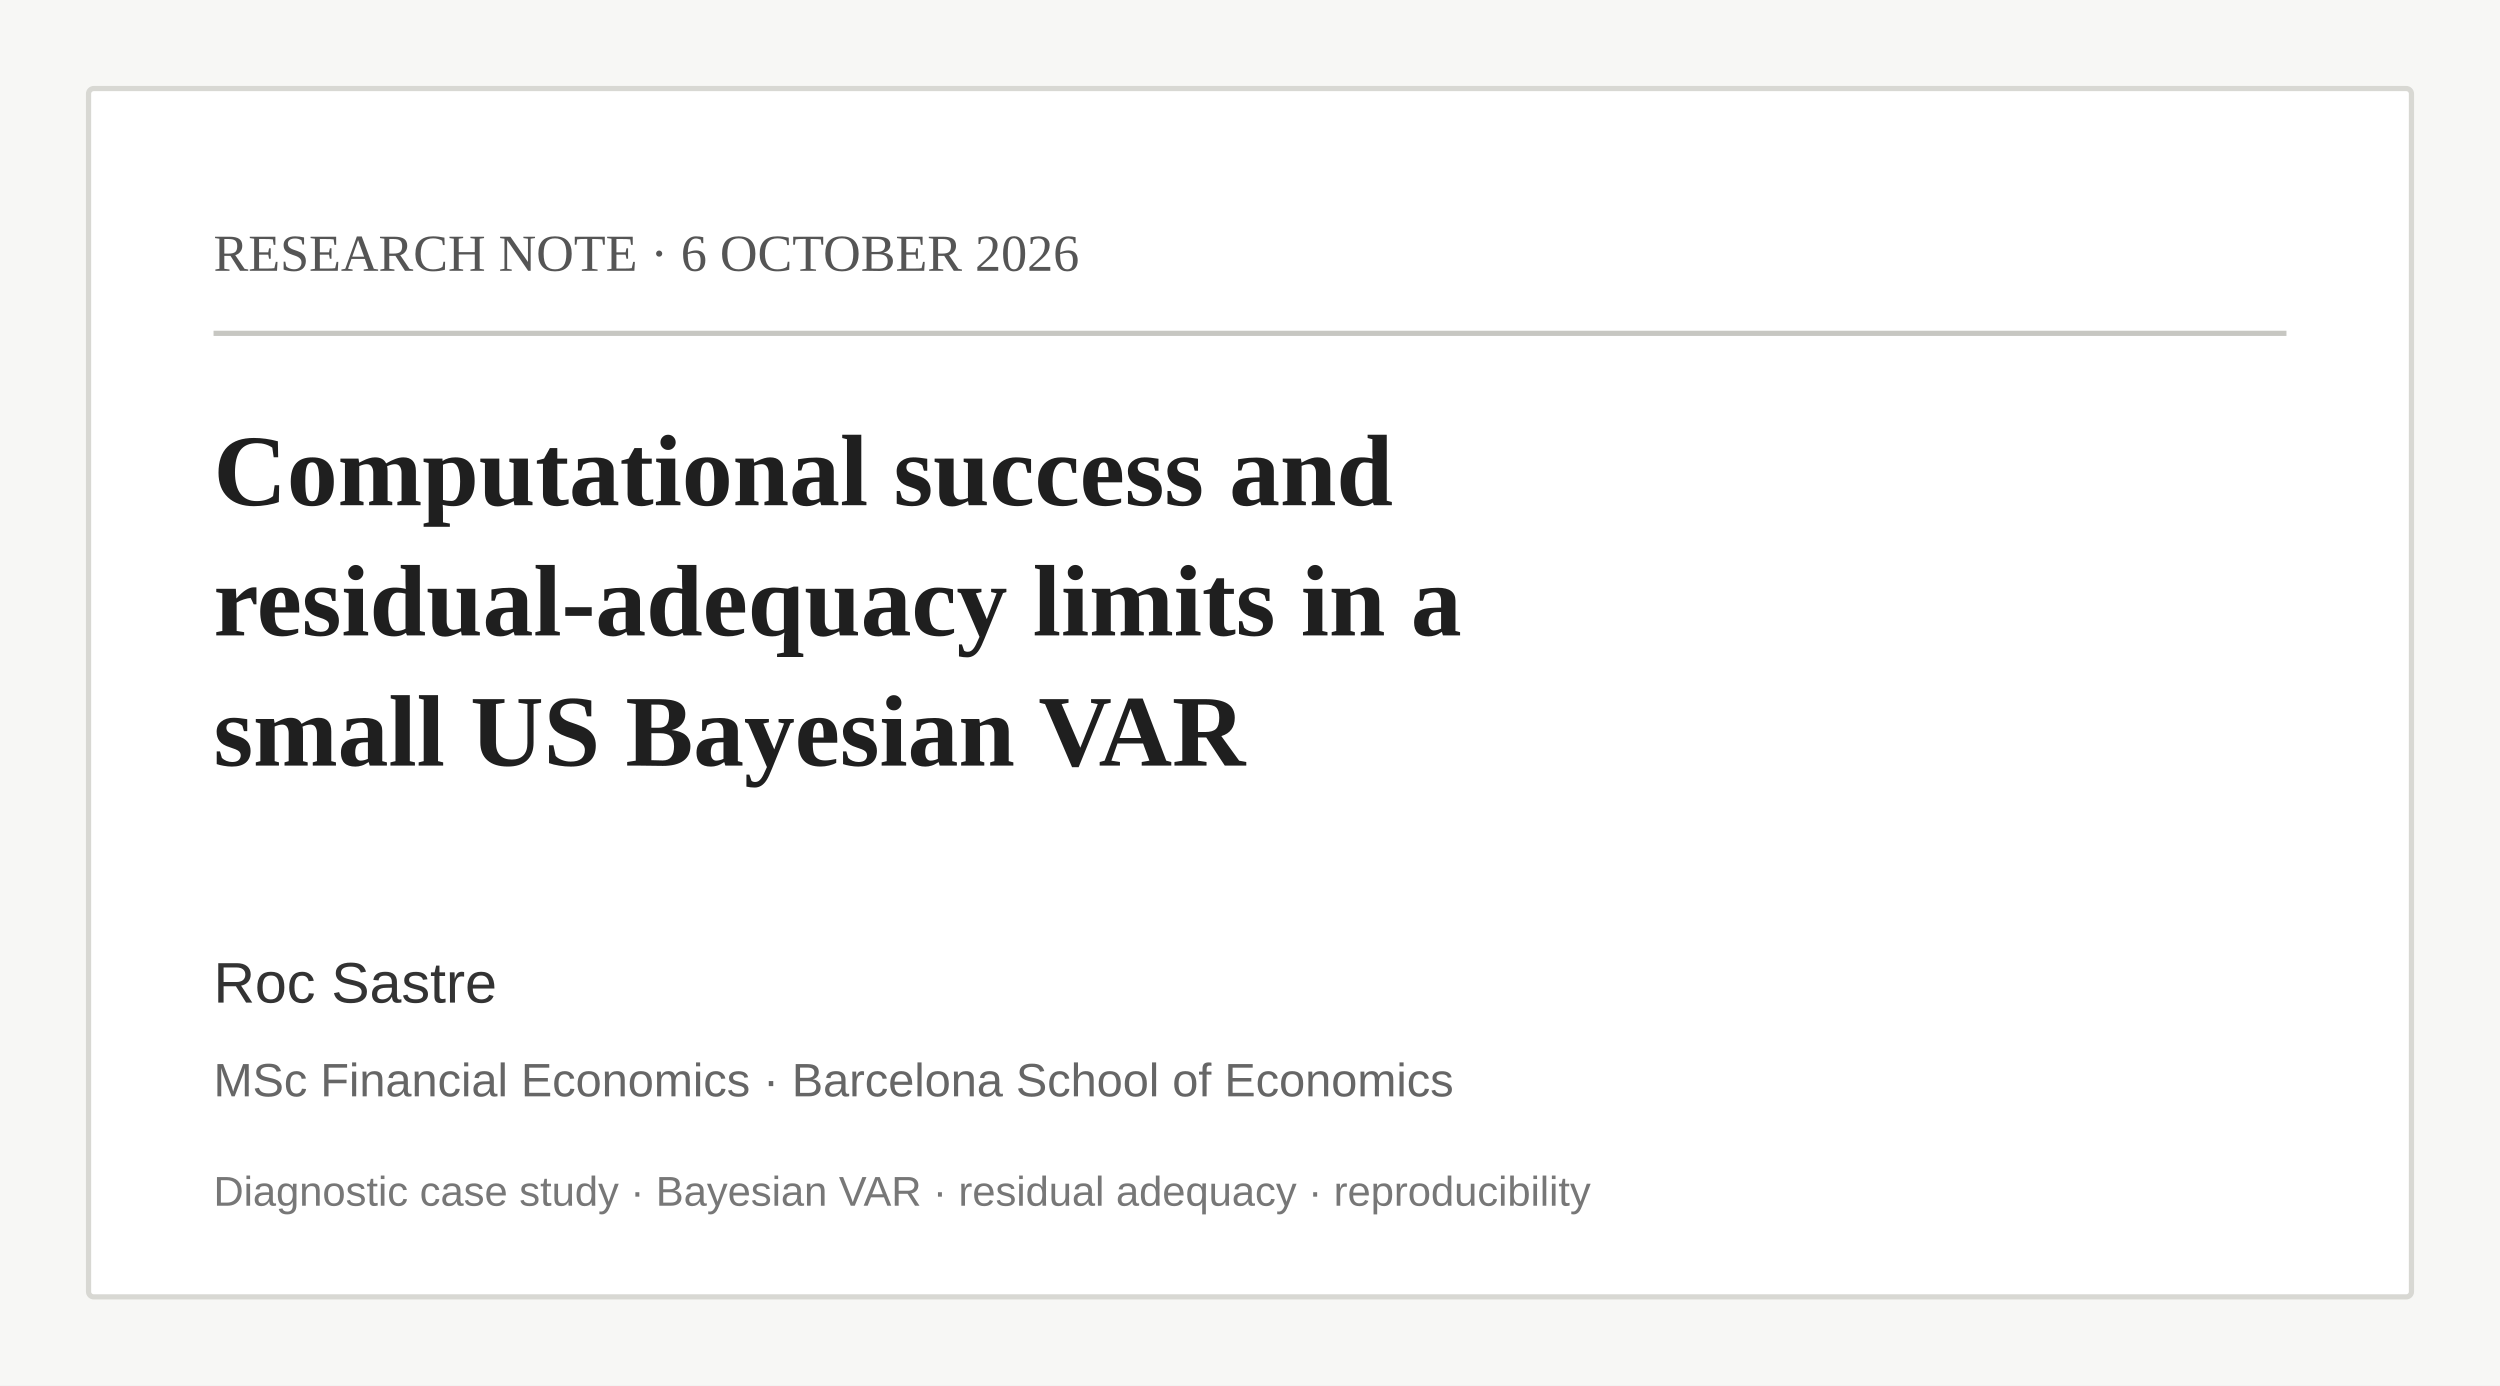
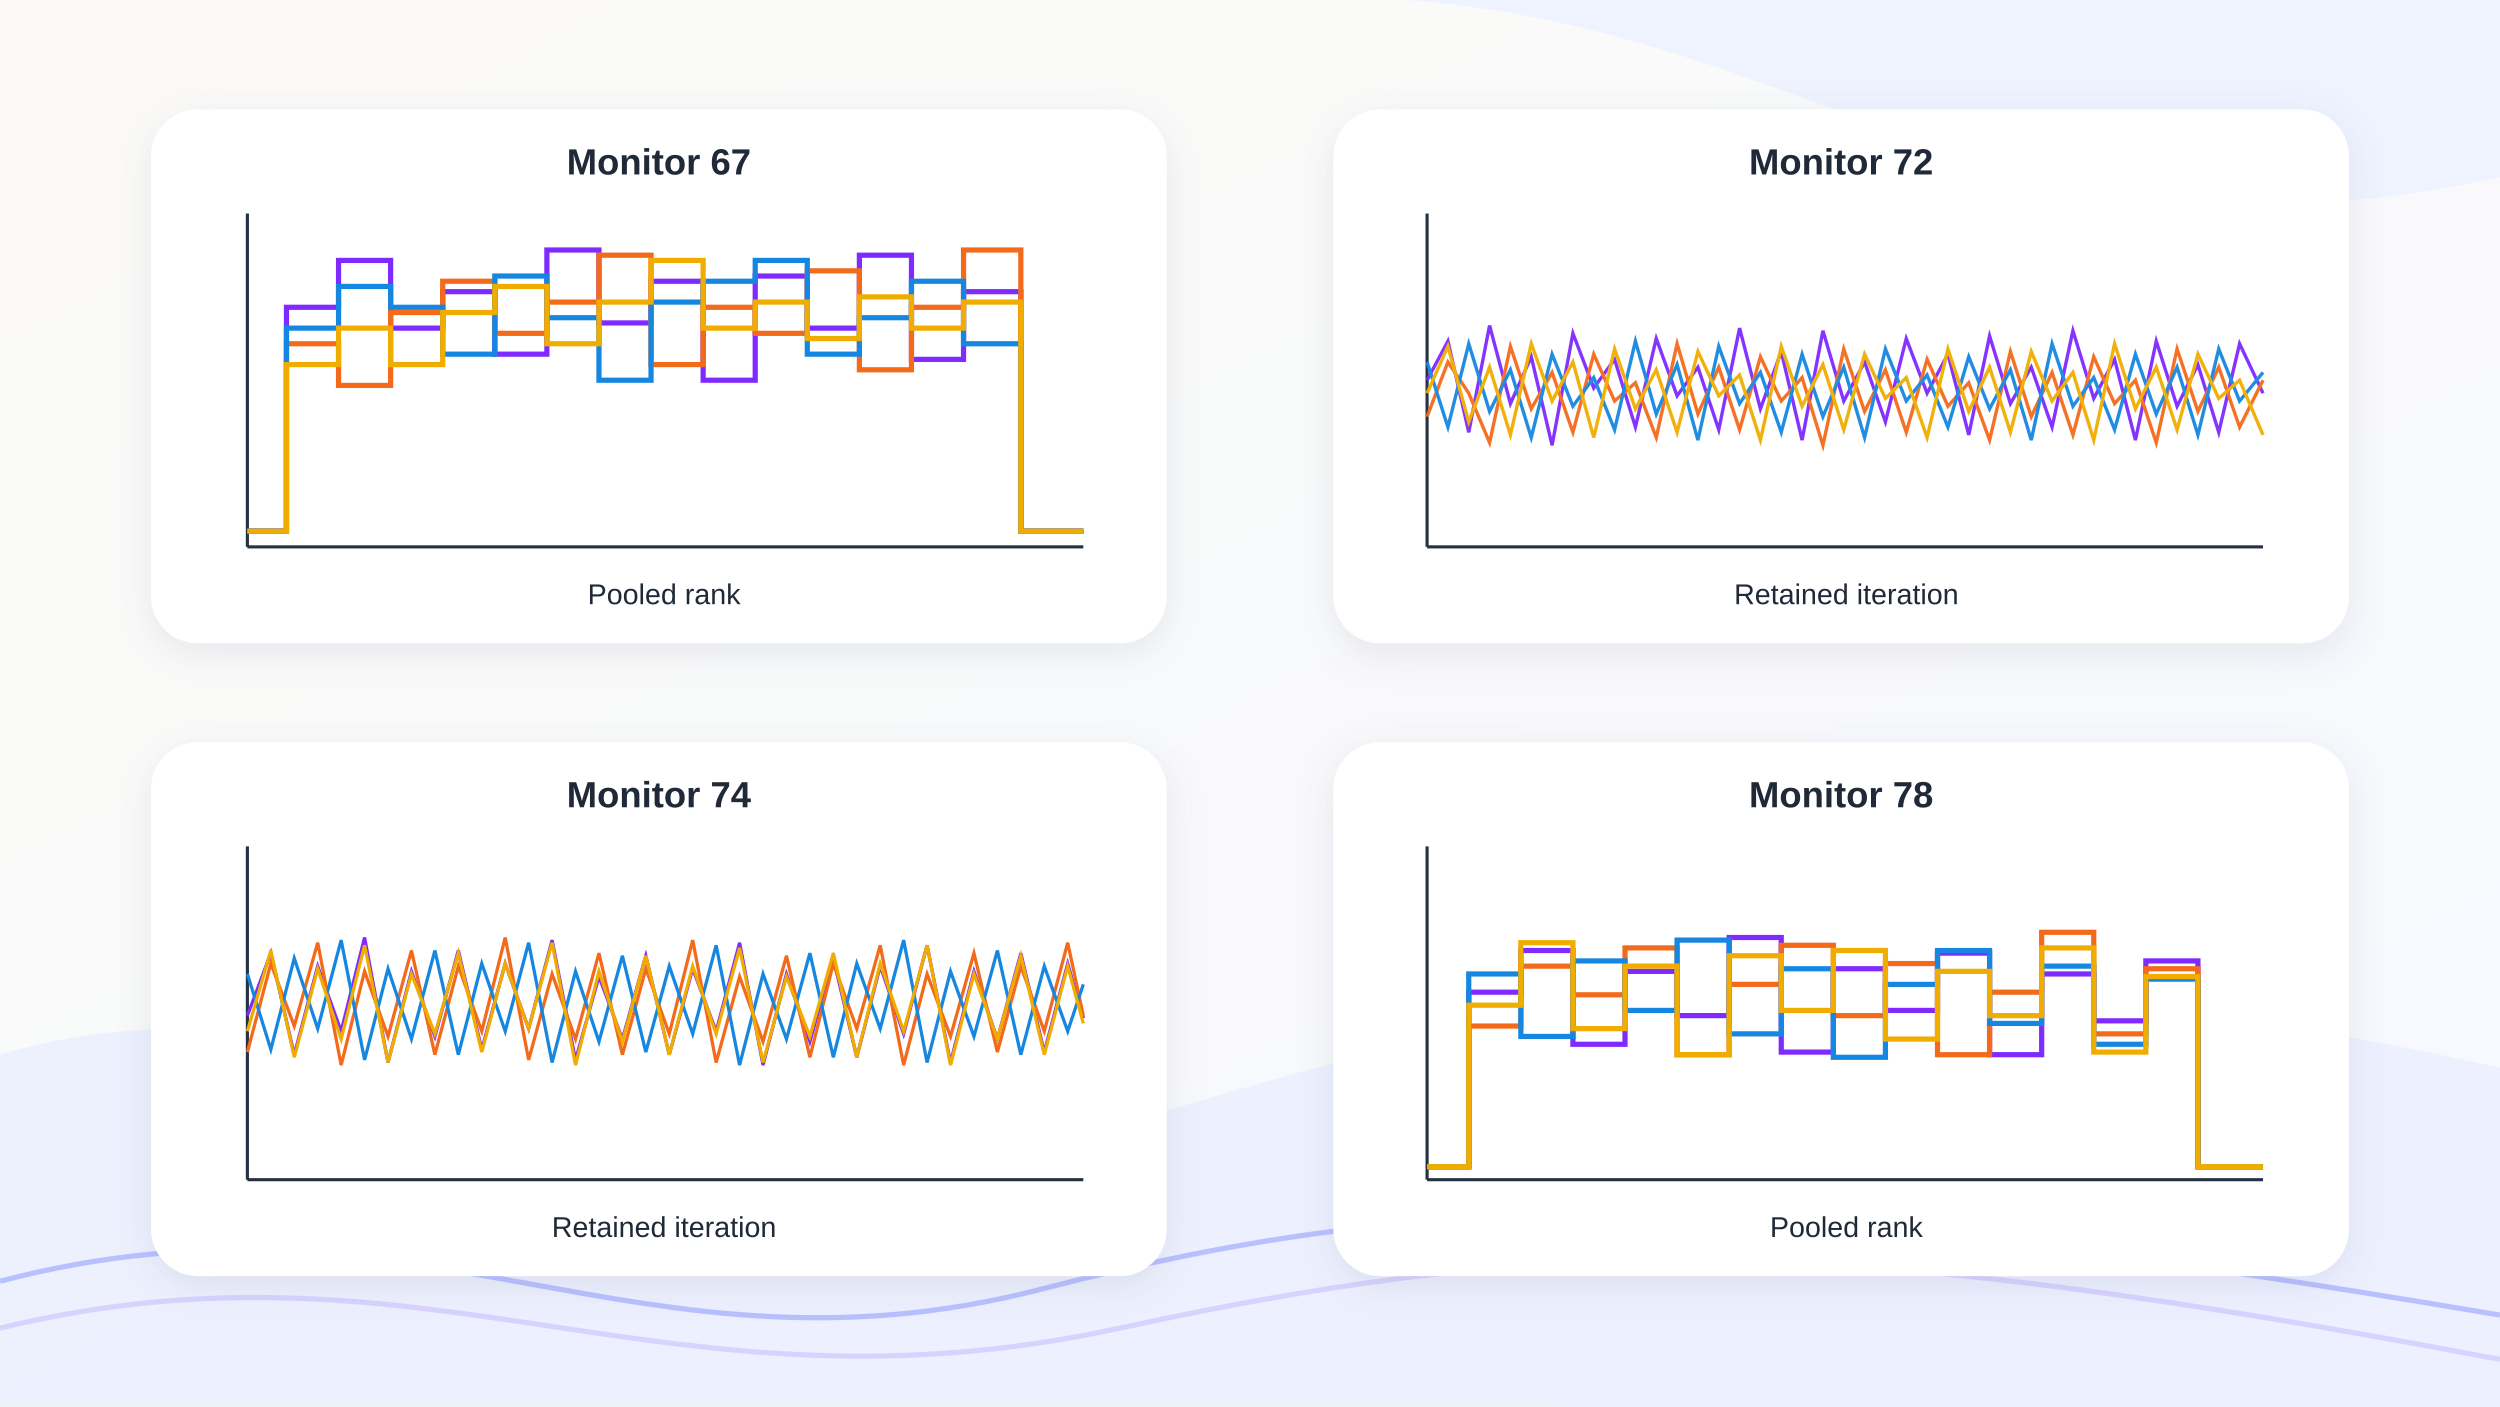
- <svg xmlns="http://www.w3.org/2000/svg" width="960" height="532" viewBox="0 0 960 532" role="img" aria-labelledby="title desc">
-   <rect width="960" height="532" fill="#f7f7f5" />
-   <rect x="34" y="34" width="892" height="464" rx="2" fill="#ffffff" stroke="#d8d8d3" stroke-width="2" />
-   <text x="82" y="104" font-family="Georgia, 'Times New Roman', serif" font-size="20" fill="#555555">RESEARCH NOTE · 6 OCTOBER 2026</text>
-   <line x1="82" y1="128" x2="878" y2="128" stroke="#c7c7c2" stroke-width="2" />
-   <text x="82" y="194" font-family="Georgia, 'Times New Roman', serif" font-size="39" font-weight="700" fill="#1f1f1f">
-     <tspan x="82" dy="0">Computational success and</tspan>
-     <tspan x="82" dy="50">residual-adequacy limits in a</tspan>
-     <tspan x="82" dy="50">small US Bayesian VAR</tspan>
-   </text>
-   <text x="82" y="385" font-family="Arial, Helvetica, sans-serif" font-size="22" fill="#333333">Roc Sastre</text>
-   <text x="82" y="421" font-family="Arial, Helvetica, sans-serif" font-size="18" fill="#666666">MSc Financial Economics · Barcelona School of Economics</text>
-   <text x="82" y="463" font-family="Arial, Helvetica, sans-serif" font-size="16" fill="#777777">Diagnostic case study · Bayesian VAR · residual adequacy · reproducibility</text>
+ <svg xmlns="http://www.w3.org/2000/svg" width="960" height="540" viewBox="0 0 960 540" role="img" aria-labelledby="title desc">
+   <defs>
+     <filter id="shadow" x="-20%" y="-20%" width="140%" height="140%">
+       <feDropShadow dx="0" dy="4" stdDeviation="7" flood-color="#6f7890" flood-opacity=".14" />
+     </filter>
+     <linearGradient id="bg" x1="0" y1="0" x2="1" y2="1">
+       <stop offset="0" stop-color="#fbfaf7" />
+       <stop offset="1" stop-color="#f7f9ff" />
+     </linearGradient>
+   </defs>
+   <rect width="960" height="540" fill="url(#bg)" />
+   <path d="M0 405 C150 360 255 485 410 438 S690 350 960 410 L960 540 L0 540 Z" fill="#e9edff" opacity=".72" />
+   <path d="M540 0 C700 12 770 110 960 68 L960 0 Z" fill="#eef2ff" opacity=".95" />
+   <path d="M0 492 C160 450 245 535 400 495 S670 456 960 505" fill="none" stroke="#7588ff" stroke-width="2" opacity=".45" />
+   <path d="M0 510 C165 470 255 548 430 510 S710 475 960 522" fill="none" stroke="#b39cff" stroke-width="2" opacity=".35" />
+   <g filter="url(#shadow)">
+     <rect x="58" y="42" width="390" height="205" rx="18" fill="#fff" />
+     <rect x="512" y="42" width="390" height="205" rx="18" fill="#fff" />
+     <rect x="58" y="285" width="390" height="205" rx="18" fill="#fff" />
+     <rect x="512" y="285" width="390" height="205" rx="18" fill="#fff" />
+   </g>
+   <g font-family="Arial, Helvetica, sans-serif" fill="#1f2937">
+     <text x="253" y="67" text-anchor="middle" font-size="14" font-weight="700">Monitor 67</text>
+     <line x1="95" y1="210" x2="416" y2="210" stroke="#263244" stroke-width="1.2" />
+     <line x1="95" y1="82" x2="95" y2="210" stroke="#263244" stroke-width="1.2" />
+     <text x="255" y="232" text-anchor="middle" font-size="11">Pooled rank</text>
+   </g>
+   <g fill="none" stroke-width="2">
+     <path d="M95 204 L110 204 L110 118 L130 118 L130 100 L150 100 L150 126 L170 126 L170 112 L190 112 L190 136 L210 136 L210 96 L230 96 L230 124 L250 124 L250 108 L270 108 L270 146 L290 146 L290 106 L310 106 L310 126 L330 126 L330 98 L350 98 L350 138 L370 138 L370 112 L392 112 L392 204 L416 204" stroke="#7f2aff" />
+     <path d="M95 204 L110 204 L110 132 L130 132 L130 148 L150 148 L150 120 L170 120 L170 108 L190 108 L190 128 L210 128 L210 116 L230 116 L230 98 L250 98 L250 140 L270 140 L270 118 L290 118 L290 128 L310 128 L310 104 L330 104 L330 142 L350 142 L350 118 L370 118 L370 96 L392 96 L392 204 L416 204" stroke="#f36a1b" />
+     <path d="M95 204 L110 204 L110 126 L130 126 L130 110 L150 110 L150 118 L170 118 L170 136 L190 136 L190 106 L210 106 L210 122 L230 122 L230 146 L250 146 L250 116 L270 116 L270 108 L290 108 L290 100 L310 100 L310 136 L330 136 L330 122 L350 122 L350 108 L370 108 L370 132 L392 132 L392 204 L416 204" stroke="#1687e0" />
+     <path d="M95 204 L110 204 L110 140 L130 140 L130 126 L150 126 L150 140 L170 140 L170 120 L190 120 L190 110 L210 110 L210 132 L230 132 L230 116 L250 116 L250 100 L270 100 L270 126 L290 126 L290 116 L310 116 L310 130 L330 130 L330 114 L350 114 L350 126 L370 126 L370 116 L392 116 L392 204 L416 204" stroke="#f0ad00" />
+   </g>
+   <g font-family="Arial, Helvetica, sans-serif" fill="#1f2937">
+     <text x="707" y="67" text-anchor="middle" font-size="14" font-weight="700">Monitor 72</text>
+     <line x1="548" y1="210" x2="869" y2="210" stroke="#263244" stroke-width="1.2" />
+     <line x1="548" y1="82" x2="548" y2="210" stroke="#263244" stroke-width="1.2" />
+     <text x="709" y="232" text-anchor="middle" font-size="11">Retained iteration</text>
+   </g>
+   <g fill="none" stroke-width="1.3" opacity=".95">
+     <path d="M548 146 L556 131 L564 166 L572 125 L580 155 L588 137 L596 171 L604 128 L612 149 L620 138 L628 164 L636 130 L644 152 L652 141 L660 165 L668 126 L676 157 L684 135 L692 169 L700 127 L708 154 L716 139 L724 162 L732 130 L740 151 L748 136 L756 167 L764 129 L772 155 L780 141 L788 164 L796 127 L804 153 L812 138 L820 169 L828 131 L836 156 L844 140 L852 166 L860 132 L869 151" stroke="#7f2aff" />
+     <path d="M548 160 L556 139 L564 151 L572 170 L580 133 L588 157 L596 143 L604 166 L612 136 L620 154 L628 147 L636 168 L644 132 L652 159 L660 141 L668 165 L676 137 L684 154 L692 145 L700 171 L708 134 L716 158 L724 142 L732 166 L740 138 L748 156 L756 147 L764 169 L772 135 L780 160 L788 143 L796 167 L804 137 L812 155 L820 146 L828 170 L836 134 L844 158 L852 141 L860 164 L869 146" stroke="#f36a1b" />
+     <path d="M548 139 L556 164 L564 132 L572 158 L580 142 L588 168 L596 136 L604 156 L612 145 L620 165 L628 131 L636 159 L644 140 L652 169 L660 133 L668 155 L676 143 L684 166 L692 136 L700 160 L708 141 L716 168 L724 134 L732 154 L740 144 L748 164 L756 137 L764 157 L772 142 L780 169 L788 132 L796 156 L804 145 L812 165 L820 136 L828 159 L836 141 L844 167 L852 134 L860 154 L869 143" stroke="#1687e0" />
+     <path d="M548 151 L556 133 L564 162 L572 141 L580 167 L588 132 L596 154 L604 139 L612 168 L620 134 L628 157 L636 142 L644 166 L652 135 L660 152 L668 144 L676 169 L684 133 L692 156 L700 140 L708 165 L716 136 L724 153 L732 145 L740 168 L748 134 L756 158 L764 141 L772 166 L780 135 L788 154 L796 143 L804 169 L812 132 L820 157 L828 141 L836 165 L844 136 L852 153 L860 146 L869 167" stroke="#f0ad00" />
+   </g>
+   <g font-family="Arial, Helvetica, sans-serif" fill="#1f2937">
+     <text x="253" y="310" text-anchor="middle" font-size="14" font-weight="700">Monitor 74</text>
+     <line x1="95" y1="453" x2="416" y2="453" stroke="#263244" stroke-width="1.2" />
+     <line x1="95" y1="325" x2="95" y2="453" stroke="#263244" stroke-width="1.2" />
+     <text x="255" y="475" text-anchor="middle" font-size="11">Retained iteration</text>
+   </g>
+   <g fill="none" stroke-width="1.25">
+     <path d="M95 390 L104 366 L113 405 L122 371 L131 396 L140 360 L149 408 L158 373 L167 398 L176 365 L185 403 L194 370 L203 395 L212 361 L221 407 L230 375 L239 399 L248 367 L257 405 L266 372 L275 396 L284 362 L293 409 L302 374 L311 400 L320 368 L329 406 L338 371 L347 397 L356 363 L365 408 L374 373 L383 399 L392 366 L401 404 L410 370 L416 391" stroke="#7f2aff" />
+     <path d="M95 404 L104 370 L113 394 L122 362 L131 409 L140 373 L149 398 L158 365 L167 405 L176 371 L185 396 L194 360 L203 407 L212 374 L221 399 L230 366 L239 405 L248 372 L257 397 L266 361 L275 408 L284 375 L293 400 L302 367 L311 406 L320 370 L329 395 L338 363 L347 409 L356 374 L365 398 L374 366 L383 404 L392 371 L401 396 L410 362 L416 390" stroke="#f36a1b" />
+     <path d="M95 374 L104 403 L113 368 L122 395 L131 361 L140 407 L149 372 L158 399 L167 365 L176 405 L185 370 L194 396 L203 362 L212 408 L221 373 L230 400 L239 367 L248 404 L257 371 L266 397 L275 363 L284 409 L293 374 L302 399 L311 366 L320 406 L329 370 L338 395 L347 361 L356 408 L365 373 L374 398 L383 365 L392 405 L401 371 L410 396 L416 378" stroke="#1687e0" />
+     <path d="M95 396 L104 365 L113 406 L122 372 L131 399 L140 363 L149 408 L158 374 L167 397 L176 366 L185 404 L194 370 L203 395 L212 362 L221 409 L230 373 L239 400 L248 367 L257 405 L266 371 L275 397 L284 364 L293 408 L302 375 L311 398 L320 366 L329 406 L338 370 L347 396 L356 363 L365 409 L374 374 L383 399 L392 367 L401 405 L410 371 L416 393" stroke="#f0ad00" />
+   </g>
+   <g font-family="Arial, Helvetica, sans-serif" fill="#1f2937">
+     <text x="707" y="310" text-anchor="middle" font-size="14" font-weight="700">Monitor 78</text>
+     <line x1="548" y1="453" x2="869" y2="453" stroke="#263244" stroke-width="1.2" />
+     <line x1="548" y1="325" x2="548" y2="453" stroke="#263244" stroke-width="1.2" />
+     <text x="709" y="475" text-anchor="middle" font-size="11">Pooled rank</text>
+   </g>
+   <g fill="none" stroke-width="2">
+     <path d="M548 448 L564 448 L564 381 L584 381 L584 365 L604 365 L604 401 L624 401 L624 373 L644 373 L644 390 L664 390 L664 360 L684 360 L684 404 L704 404 L704 372 L724 372 L724 388 L744 388 L744 366 L764 366 L764 405 L784 405 L784 374 L804 374 L804 392 L824 392 L824 369 L844 369 L844 448 L869 448" stroke="#7f2aff" />
+     <path d="M548 448 L564 448 L564 394 L584 394 L584 371 L604 371 L604 382 L624 382 L624 364 L644 364 L644 405 L664 405 L664 378 L684 378 L684 363 L704 363 L704 390 L724 390 L724 370 L744 370 L744 405 L764 405 L764 381 L784 381 L784 358 L804 358 L804 397 L824 397 L824 372 L844 372 L844 448 L869 448" stroke="#f36a1b" />
+     <path d="M548 448 L564 448 L564 374 L584 374 L584 398 L604 398 L604 369 L624 369 L624 388 L644 388 L644 361 L664 361 L664 397 L684 397 L684 372 L704 372 L704 406 L724 406 L724 378 L744 378 L744 365 L764 365 L764 393 L784 393 L784 371 L804 371 L804 401 L824 401 L824 376 L844 376 L844 448 L869 448" stroke="#1687e0" />
+     <path d="M548 448 L564 448 L564 386 L584 386 L584 362 L604 362 L604 395 L624 395 L624 371 L644 371 L644 405 L664 405 L664 367 L684 367 L684 388 L704 388 L704 365 L724 365 L724 399 L744 399 L744 373 L764 373 L764 390 L784 390 L784 364 L804 364 L804 404 L824 404 L824 375 L844 375 L844 448 L869 448" stroke="#f0ad00" />
+   </g>
</svg>
